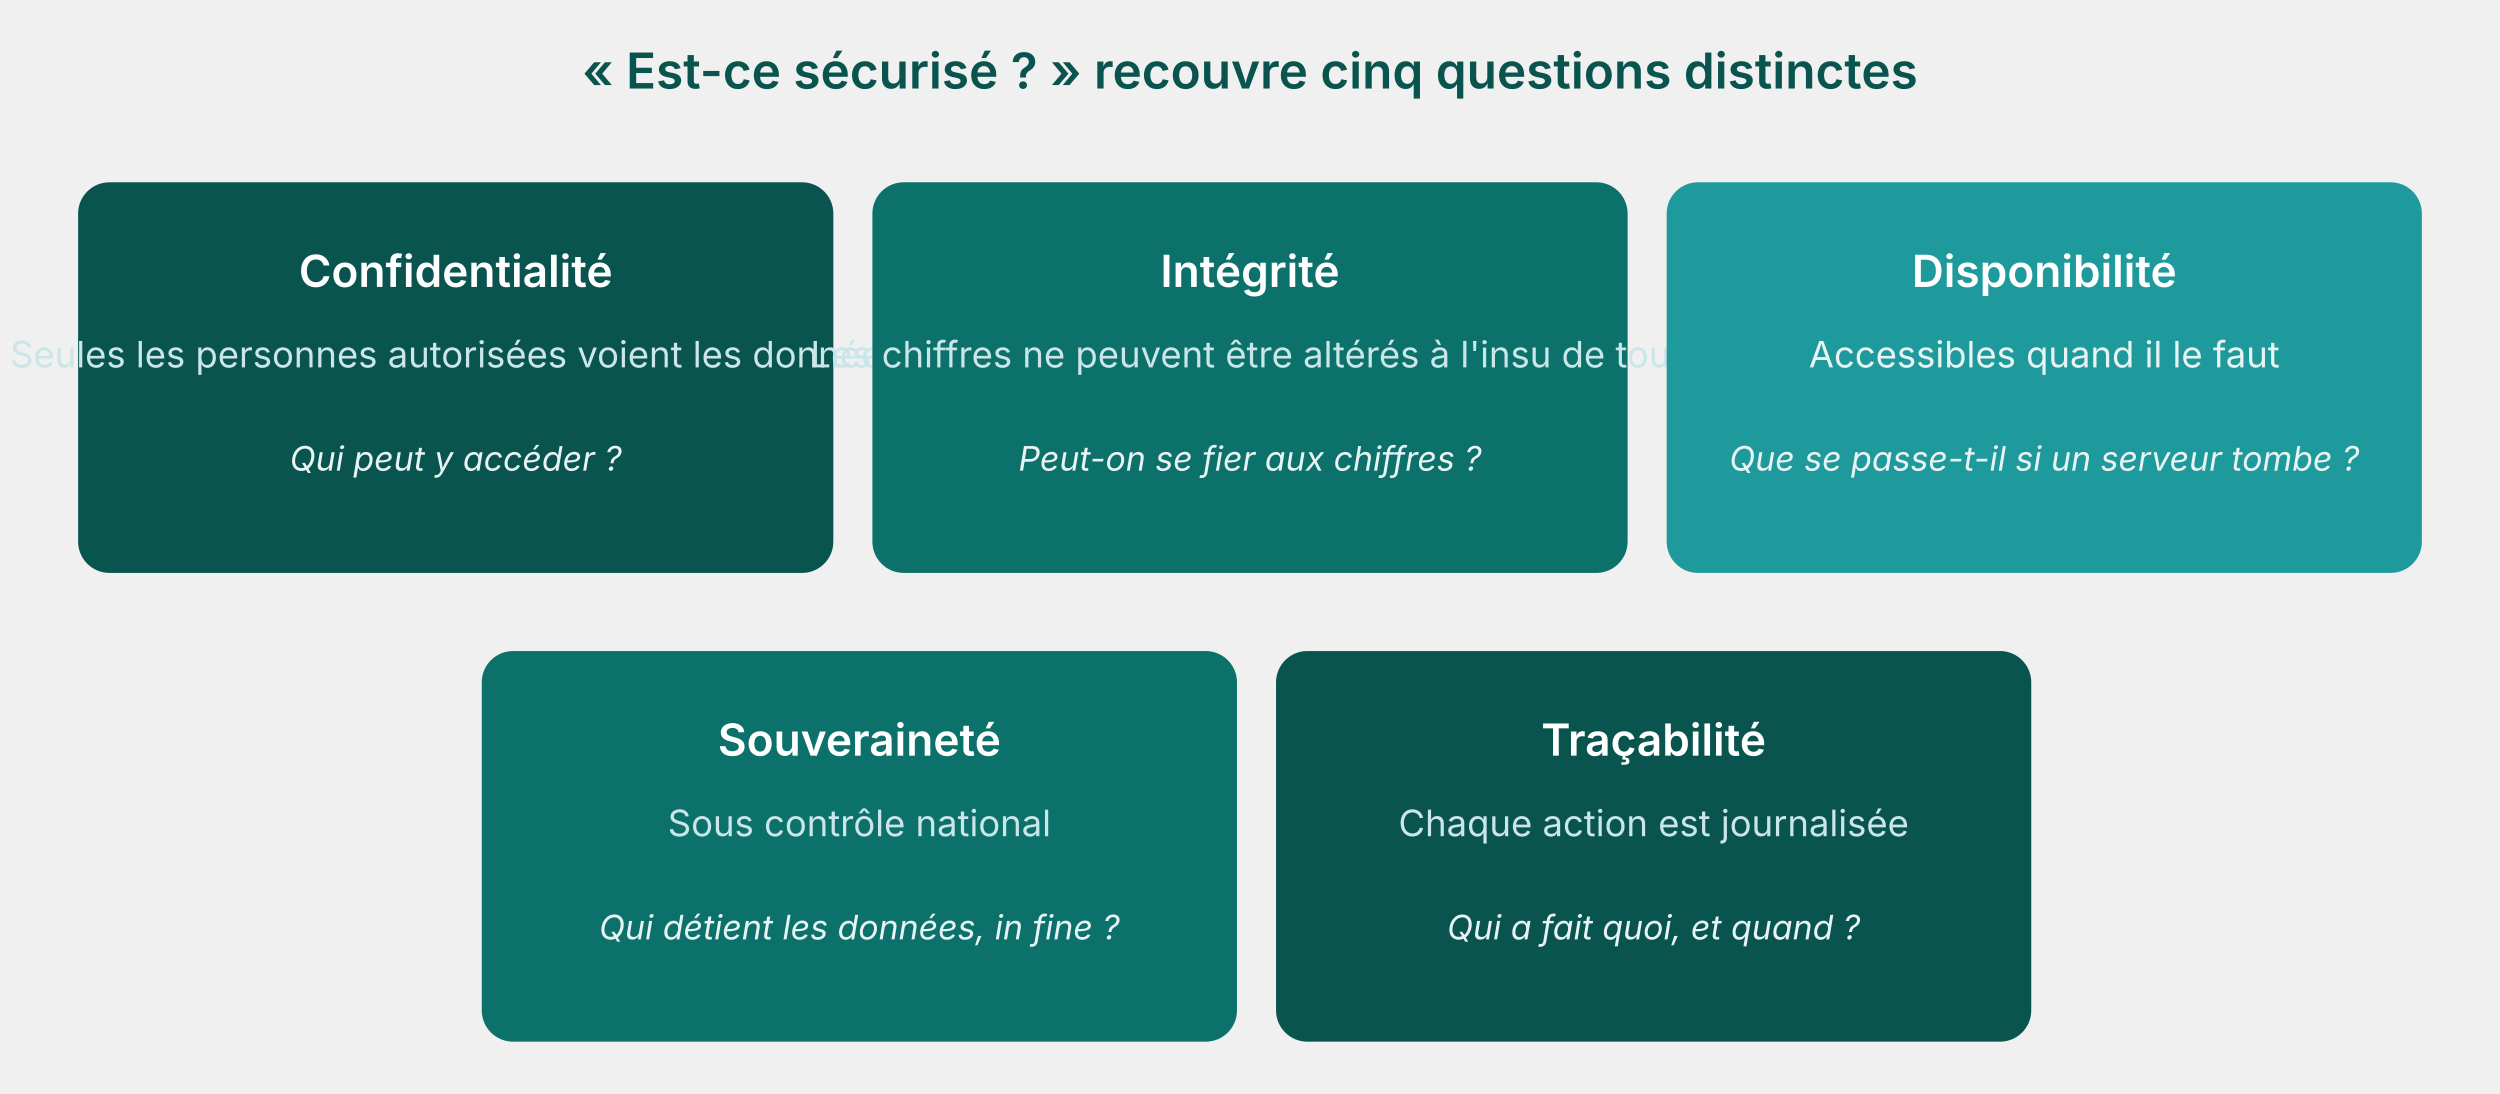
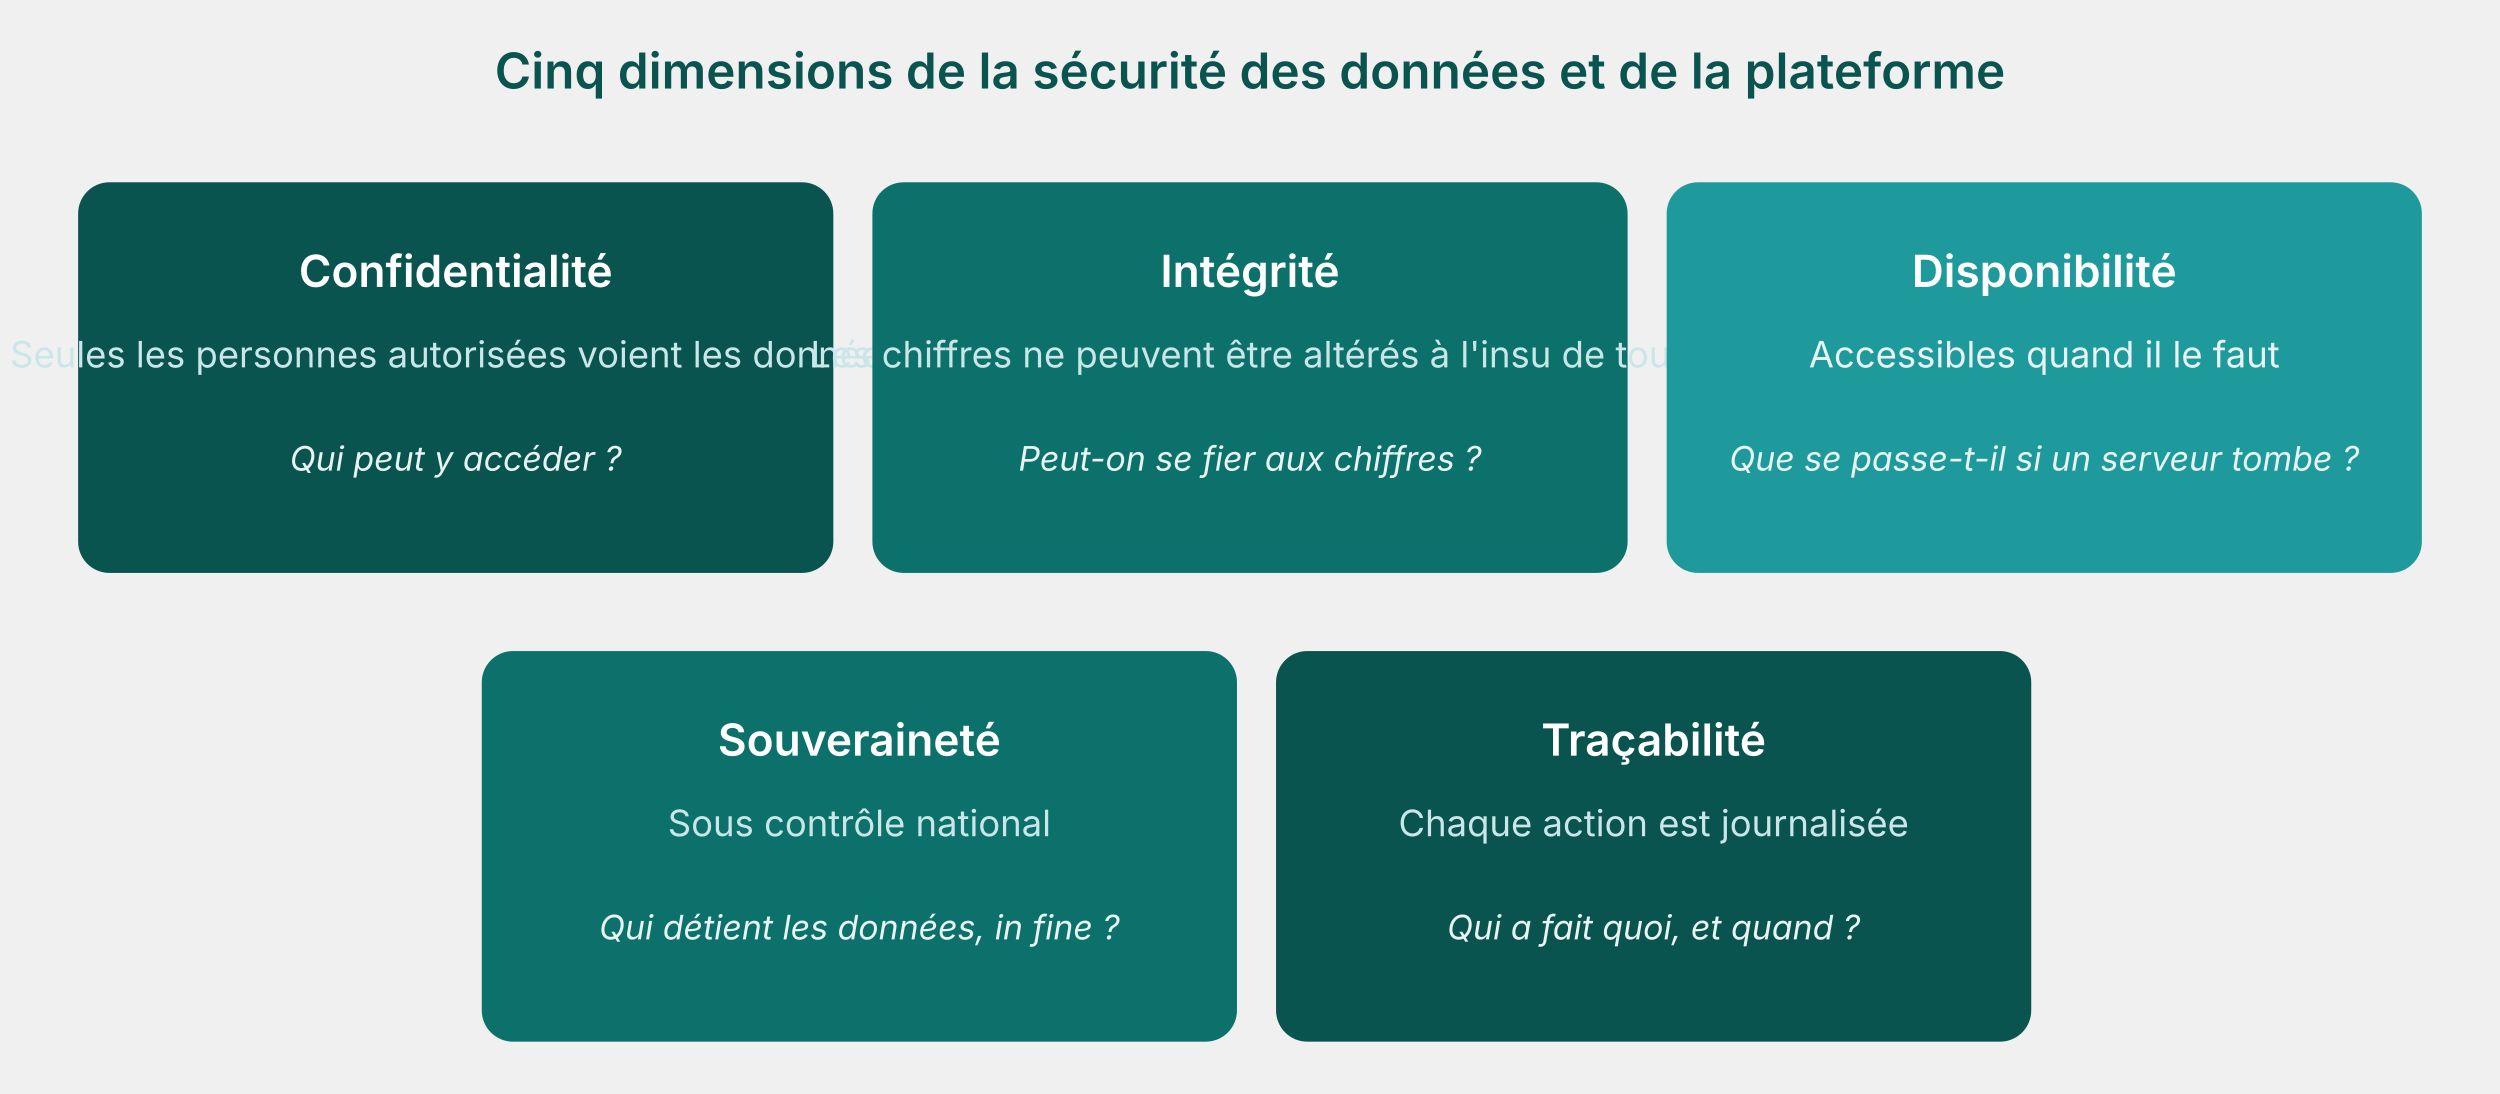
<svg xmlns="http://www.w3.org/2000/svg" viewBox="0 0 960 420" font-family="Inter, sans-serif">
-   <text x="480" y="34" text-anchor="middle" fill="#09544F" font-size="19" font-weight="600">« Est-ce sécurisé ? » recouvre cinq questions distinctes</text>
+   <text x="480" y="34" text-anchor="middle" fill="#09544F" font-size="19" font-weight="600">Cinq dimensions de la sécurité des données et de la plateforme</text>
  <g transform="translate(30,70)">
    <rect x="0" y="0" width="290" height="150" rx="12" fill="#09544F" />
    <text x="145" y="34" text-anchor="middle" dominant-baseline="central" fill="#FFFFFF" font-size="17" font-weight="600">Confidentialité</text>
    <text x="145" y="66" text-anchor="middle" dominant-baseline="central" fill="#CAE6E9" font-size="14">Seules les personnes autorisées voient les données</text>
    <text x="145" y="106" text-anchor="middle" dominant-baseline="central" fill="#E8F4F3" font-size="13" font-style="italic">Qui peut y accéder ?</text>
  </g>
  <g transform="translate(335,70)">
    <rect x="0" y="0" width="290" height="150" rx="12" fill="#0C716B" />
    <text x="145" y="34" text-anchor="middle" dominant-baseline="central" fill="#FFFFFF" font-size="17" font-weight="600">Intégrité</text>
    <text x="145" y="66" text-anchor="middle" dominant-baseline="central" fill="#CAE6E9" font-size="14">Les chiffres ne peuvent être altérés à l'insu de tous</text>
    <text x="145" y="106" text-anchor="middle" dominant-baseline="central" fill="#E8F4F3" font-size="13" font-style="italic">Peut-on se fier aux chiffres ?</text>
  </g>
  <g transform="translate(640,70)">
    <rect x="0" y="0" width="290" height="150" rx="12" fill="#1F9A9C" />
    <text x="145" y="34" text-anchor="middle" dominant-baseline="central" fill="#FFFFFF" font-size="17" font-weight="600">Disponibilité</text>
    <text x="145" y="66" text-anchor="middle" dominant-baseline="central" fill="#E8F4F3" font-size="14">Accessibles quand il le faut</text>
    <text x="145" y="106" text-anchor="middle" dominant-baseline="central" fill="#E8F4F3" font-size="13" font-style="italic">Que se passe-t-il si un serveur tombe ?</text>
  </g>
  <g transform="translate(185,250)">
    <rect x="0" y="0" width="290" height="150" rx="12" fill="#0C716B" />
    <text x="145" y="34" text-anchor="middle" dominant-baseline="central" fill="#FFFFFF" font-size="17" font-weight="600">Souveraineté</text>
    <text x="145" y="66" text-anchor="middle" dominant-baseline="central" fill="#CAE6E9" font-size="14">Sous contrôle national</text>
    <text x="145" y="106" text-anchor="middle" dominant-baseline="central" fill="#E8F4F3" font-size="13" font-style="italic">Qui détient les données, in fine ?</text>
  </g>
  <g transform="translate(490,250)">
    <rect x="0" y="0" width="290" height="150" rx="12" fill="#09544F" />
    <text x="145" y="34" text-anchor="middle" dominant-baseline="central" fill="#FFFFFF" font-size="17" font-weight="600">Traçabilité</text>
    <text x="145" y="66" text-anchor="middle" dominant-baseline="central" fill="#CAE6E9" font-size="14">Chaque action est journalisée</text>
    <text x="145" y="106" text-anchor="middle" dominant-baseline="central" fill="#E8F4F3" font-size="13" font-style="italic">Qui a fait quoi, et quand ?</text>
  </g>
</svg>
